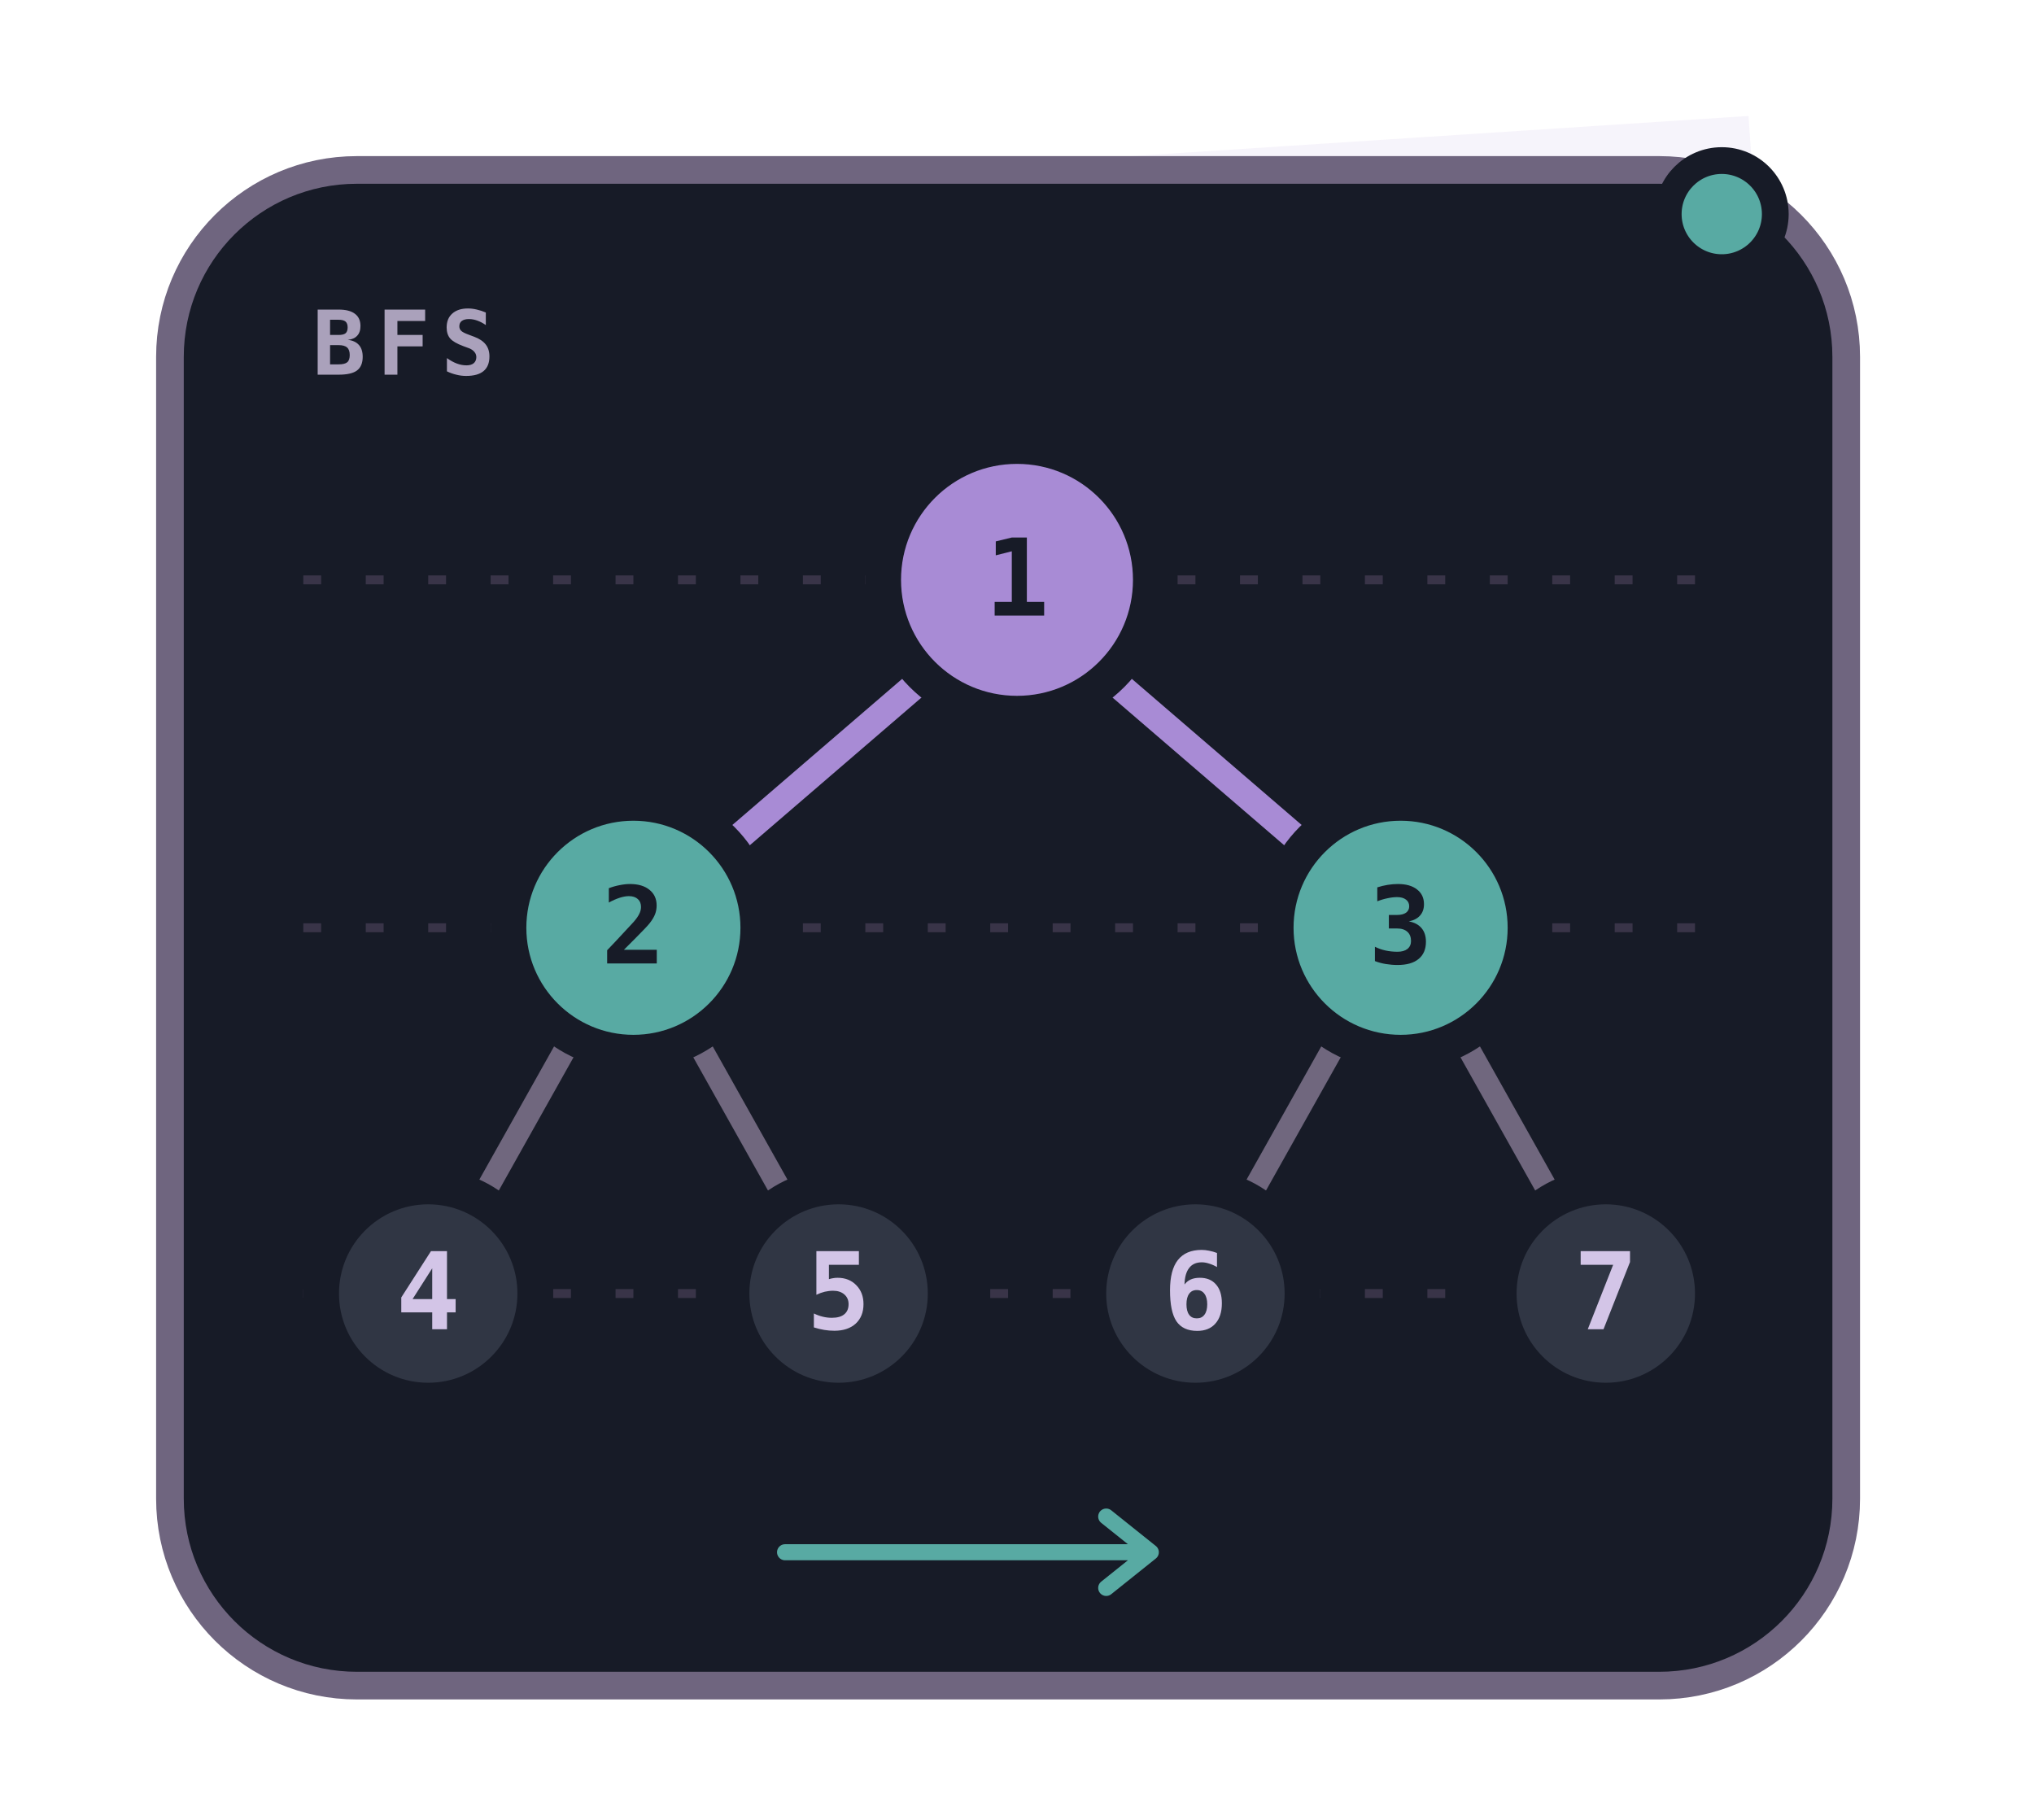
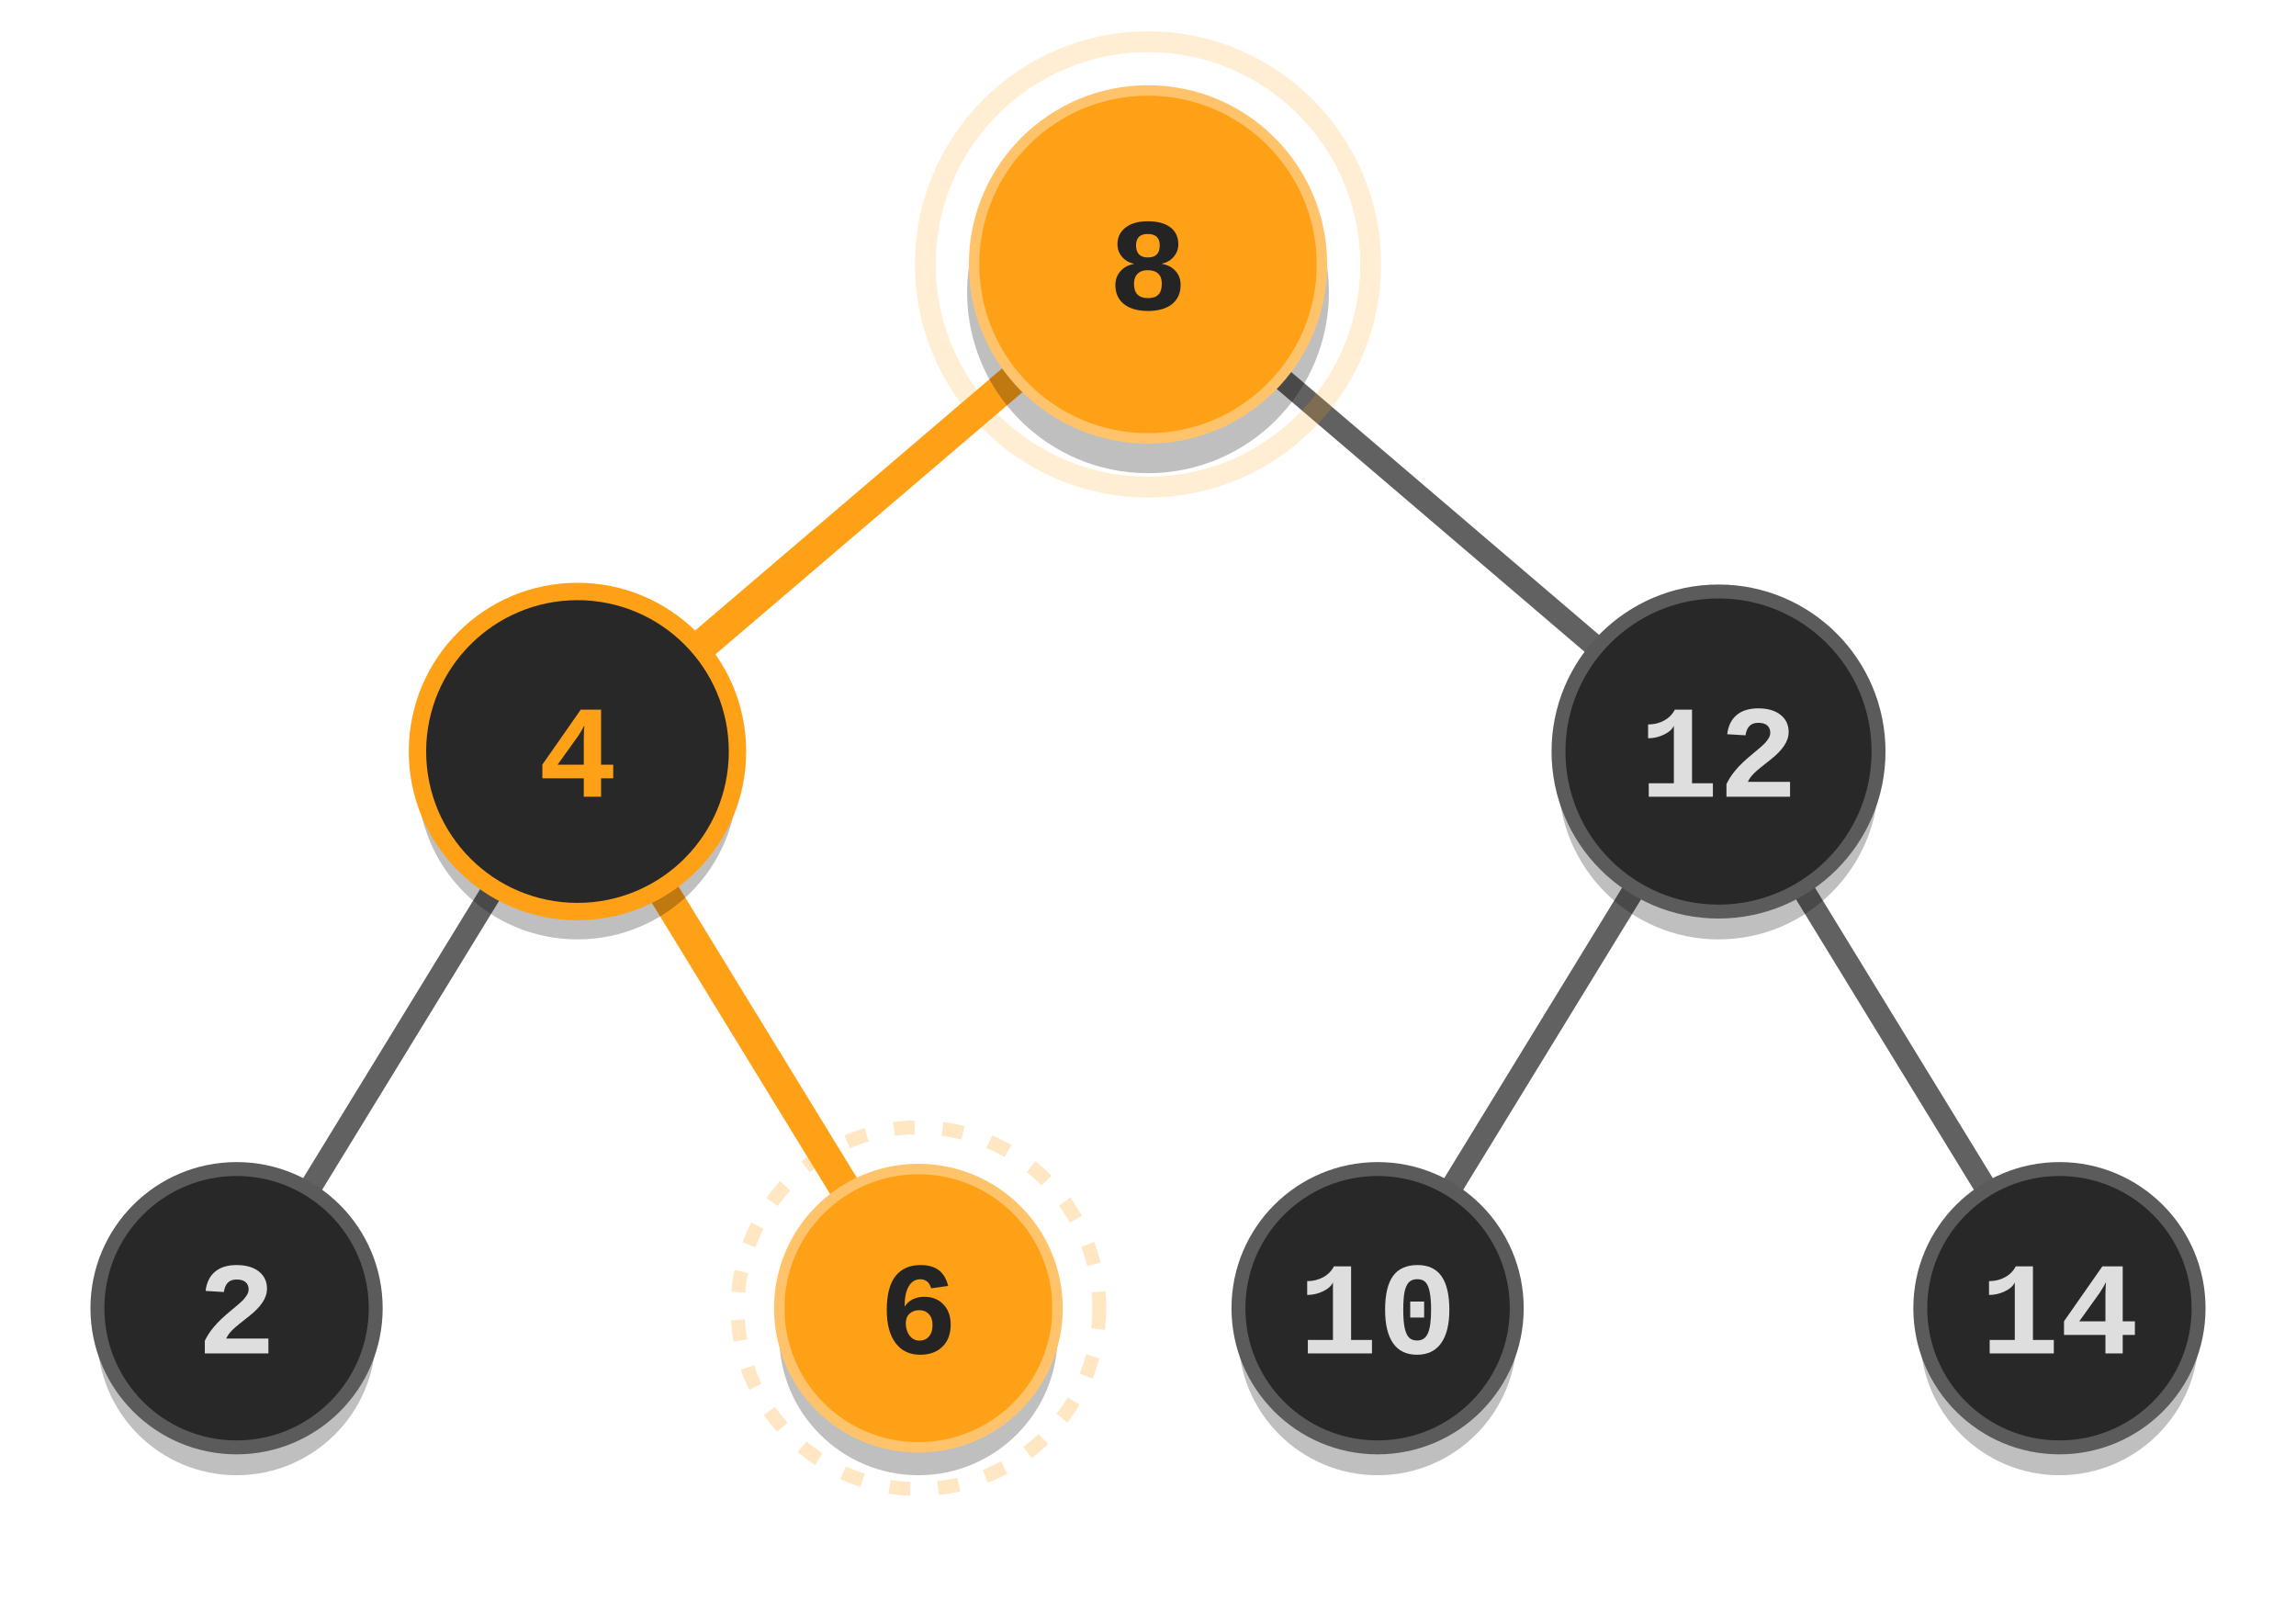
- <svg xmlns="http://www.w3.org/2000/svg" width="228" height="204" viewBox="0 0 228 204" role="img" aria-labelledby="title desc">
-   <path d="M27 24 196 13l11 161-169 12Z" fill="#a88bd5" opacity=".1" />
-   <rect x="20" y="20" width="186" height="168" rx="20" fill="#171b27" stroke="#6f657f" stroke-width="5" />
-   <rect x="20" y="20" width="186" height="168" rx="20" fill="#171b27" stroke="#6f657f" stroke-width="1.2" />
-   <text x="35" y="42" fill="#aaa1bb" font-family="Consolas,monospace" font-size="10" font-weight="700" letter-spacing="1.2">BFS</text>
-   <g fill="none" stroke="#393448" stroke-width="1" stroke-dasharray="2 5">
-     <path d="M34 65h158M34 104h158M34 145h158" />
+ <svg xmlns="http://www.w3.org/2000/svg" width="330" height="230" viewBox="0 0 330 230" role="img" aria-labelledby="title desc">
+   <g fill="none" stroke="#616161" stroke-width="3.2" stroke-linecap="round" stroke-linejoin="round">
+     <path d="m165 38-82 70m82-70 82 70M83 108l-49 80m49-80 49 80m115-80-49 80m49-80 49 80" />
  </g>
-   <g stroke="#70677e" stroke-width="2.5" stroke-linecap="round" stroke-linejoin="round" fill="none">
-     <path d="m114 67-43 37m43-37 43 37M71 104l-23 41m23-41 23 41m63-41-23 41m23-41 23 41" />
+   <path d="m165 38-82 70 49 80" fill="none" stroke="#ffa116" stroke-width="4.5" stroke-linecap="round" stroke-linejoin="round" />
+   <g fill="#000" opacity=".25">
+     <circle cx="165" cy="42" r="26" />
+     <circle cx="83" cy="112" r="23" />
+     <circle cx="247" cy="112" r="23" />
+     <circle cx="34" cy="192" r="20" />
+     <circle cx="132" cy="192" r="20" />
+     <circle cx="198" cy="192" r="20" />
+     <circle cx="296" cy="192" r="20" />
  </g>
-   <path d="m114 67-43 37m43-37 43 37" fill="none" stroke="#a88bd5" stroke-width="3" stroke-linecap="round" />
-   <g stroke="#171b27" stroke-width="4">
-     <circle cx="114" cy="65" r="15" fill="#a88bd5" />
-     <circle cx="71" cy="104" r="14" fill="#58aaa3" />
-     <circle cx="157" cy="104" r="14" fill="#58aaa3" />
-     <circle cx="48" cy="145" r="12" fill="#303644" />
-     <circle cx="94" cy="145" r="12" fill="#303644" />
-     <circle cx="134" cy="145" r="12" fill="#303644" />
-     <circle cx="180" cy="145" r="12" fill="#303644" />
+   <circle cx="165" cy="38" r="32" fill="none" stroke="#ffa116" stroke-opacity=".18" stroke-width="3" />
+   <circle cx="165" cy="38" r="25" fill="#ffa116" stroke="#ffc46b" stroke-width="1.5" />
+   <circle cx="83" cy="108" r="23" fill="#282828" stroke="#ffa116" stroke-width="2.5" />
+   <circle cx="247" cy="108" r="23" fill="#282828" stroke="#5b5b5b" stroke-width="2" />
+   <g fill="#282828" stroke="#5b5b5b" stroke-width="2">
+     <circle cx="34" cy="188" r="20" />
+     <circle cx="198" cy="188" r="20" />
+     <circle cx="296" cy="188" r="20" />
  </g>
-   <g font-family="Consolas,monospace" font-size="12" font-weight="700" text-anchor="middle">
-     <g fill="#171b27">
-       <text x="114" y="69">1</text>
-       <text x="71" y="108">2</text>
-       <text x="157" y="108">3</text>
+   <circle cx="132" cy="188" r="26" fill="none" stroke="#ffa116" stroke-opacity=".25" stroke-width="2" stroke-dasharray="3 4" />
+   <circle cx="132" cy="188" r="20" fill="#ffa116" stroke="#ffc46b" stroke-width="1.5" />
+   <g font-family="Consolas, 'Liberation Mono', monospace" font-weight="700" text-anchor="middle" font-size="19">
+     <g fill="#242424">
+       <text x="165" y="44.5">8</text>
+       <text x="132" y="194.5">6</text>
    </g>
-     <g fill="#d3c5e7">
-       <text x="48" y="149">4</text>
-       <text x="94" y="149">5</text>
-       <text x="134" y="149">6</text>
-       <text x="180" y="149">7</text>
+     <text x="83" y="114.5" fill="#ffa116">4</text>
+     <g fill="#dedede">
+       <text x="247" y="114.5">12</text>
+       <text x="34" y="194.5">2</text>
+       <text x="198" y="194.5">10</text>
+       <text x="296" y="194.5">14</text>
    </g>
  </g>
-   <path d="M88 174h41m-5-4 5 4-5 4" stroke="#58aaa3" stroke-width="1.8" fill="none" stroke-linecap="round" stroke-linejoin="round" />
-   <circle cx="193" cy="24" r="6" fill="#58aaa3" stroke="#171b27" stroke-width="3" />
</svg>
